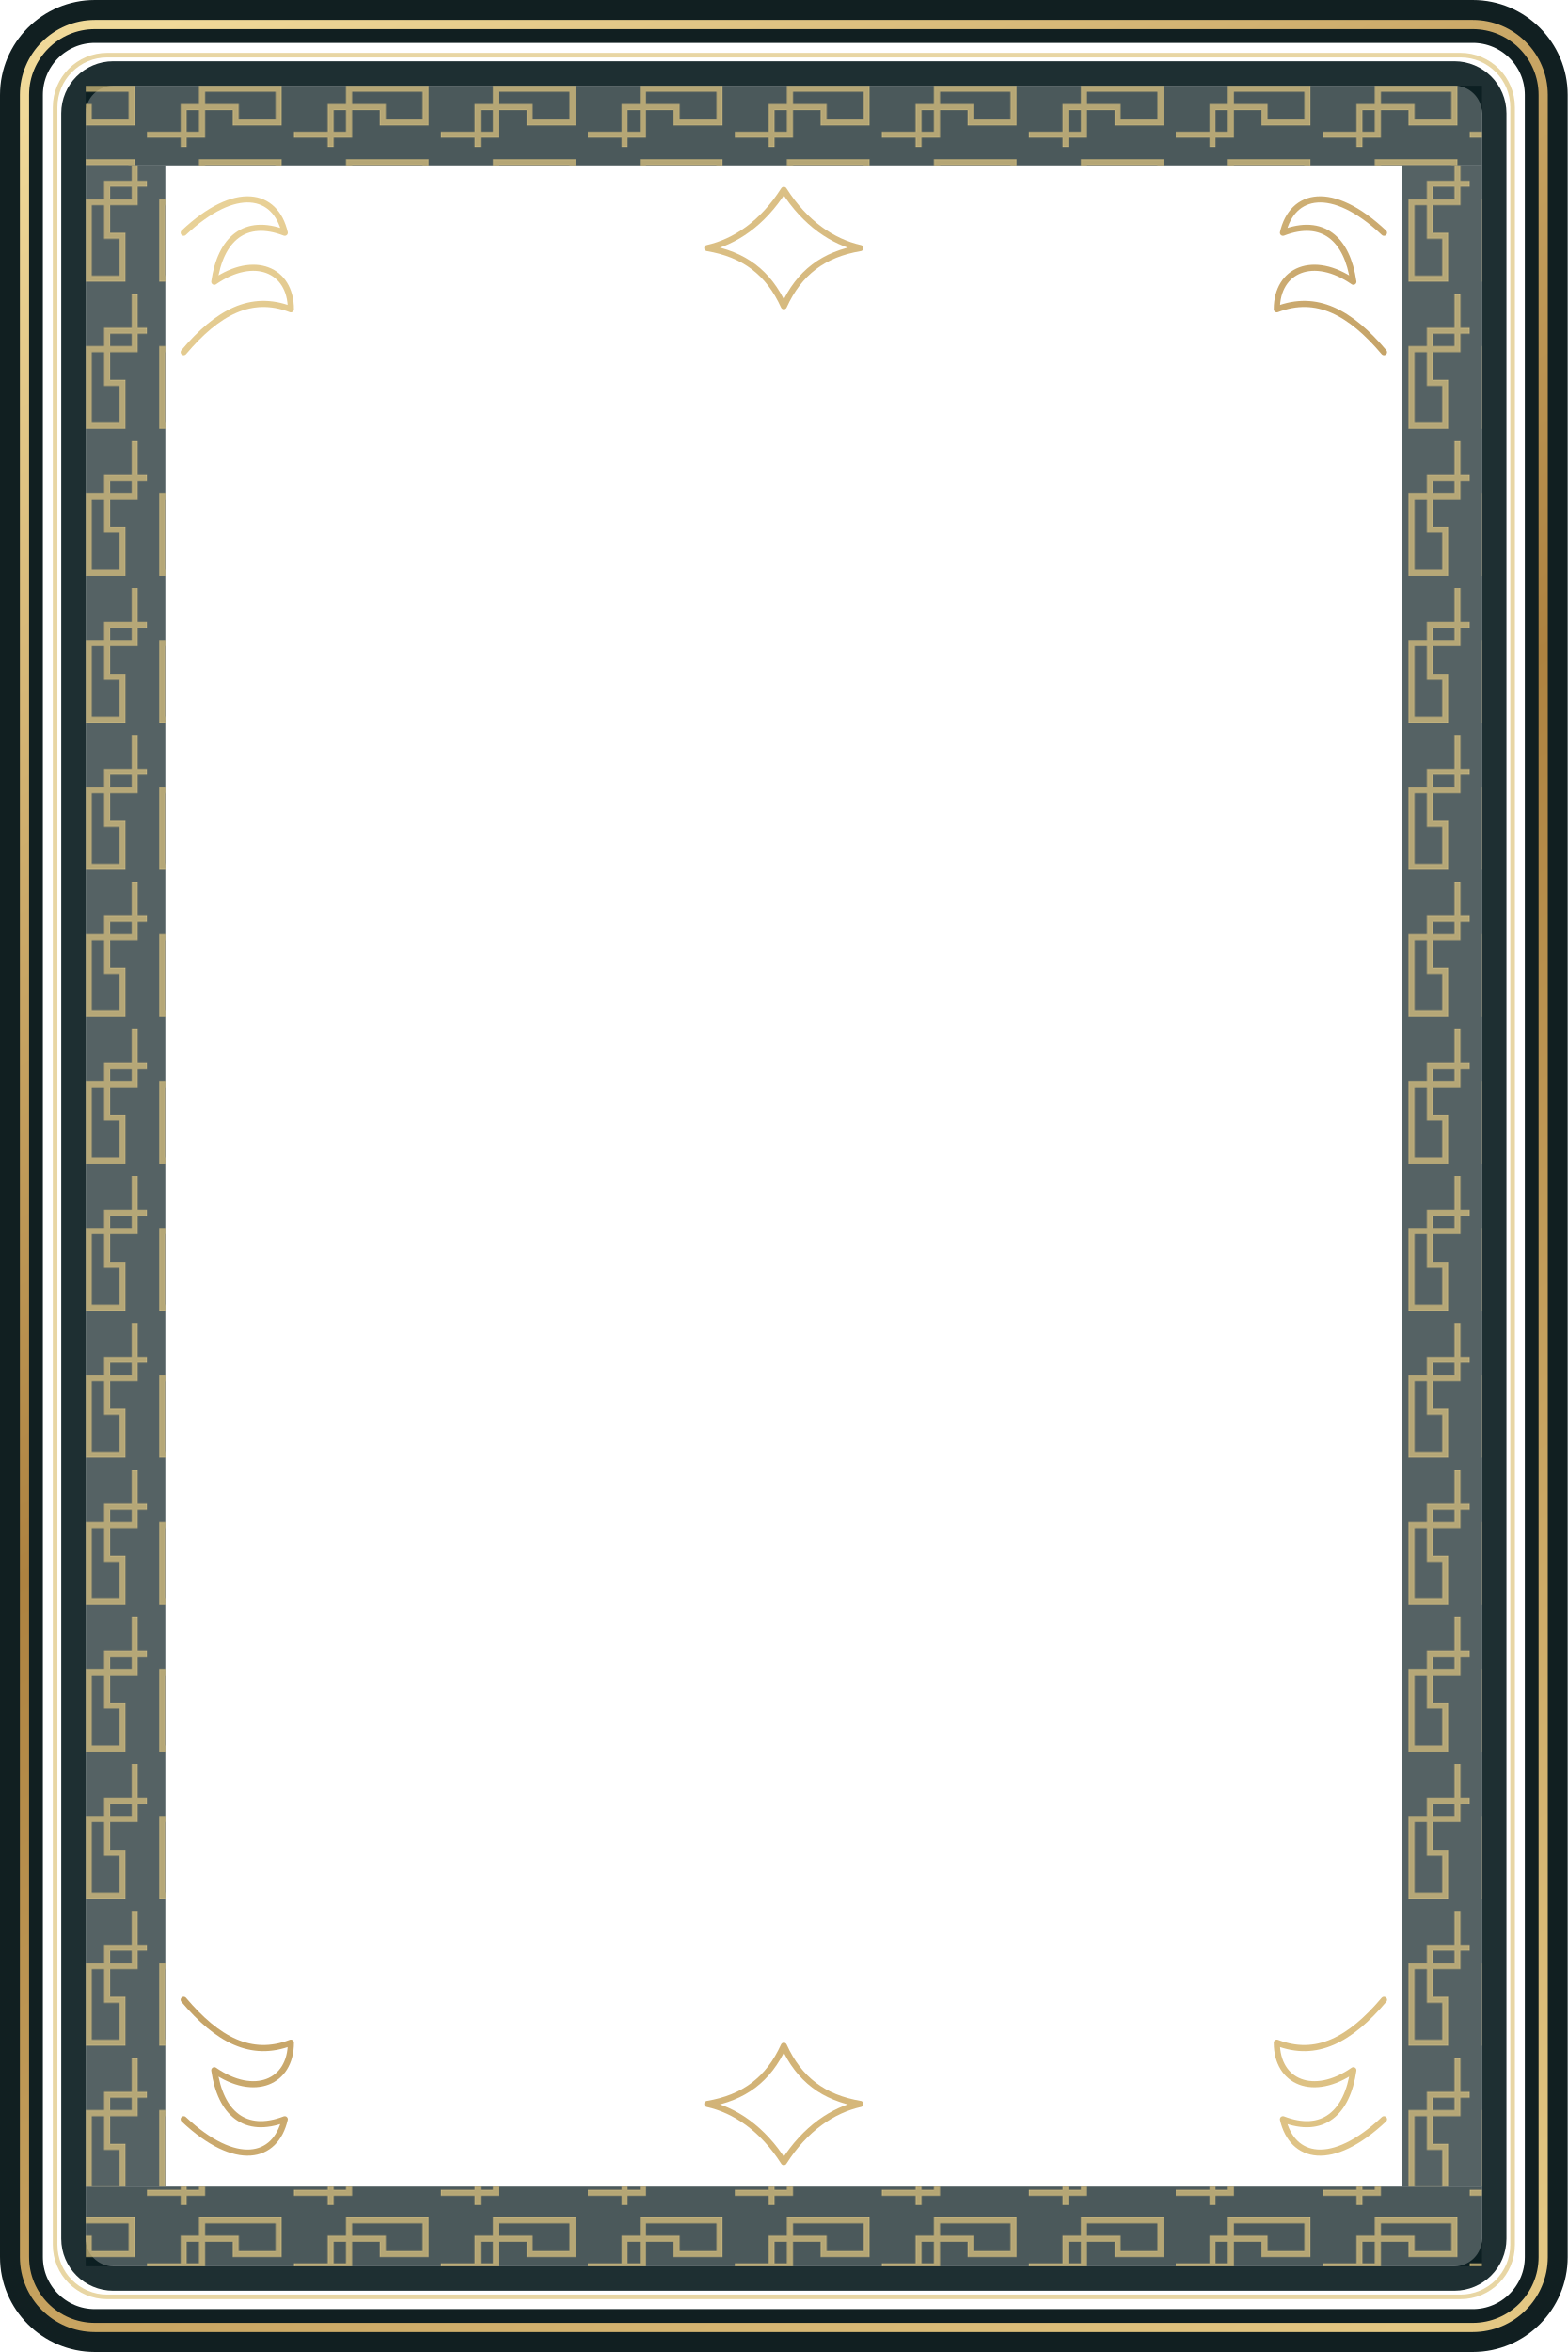
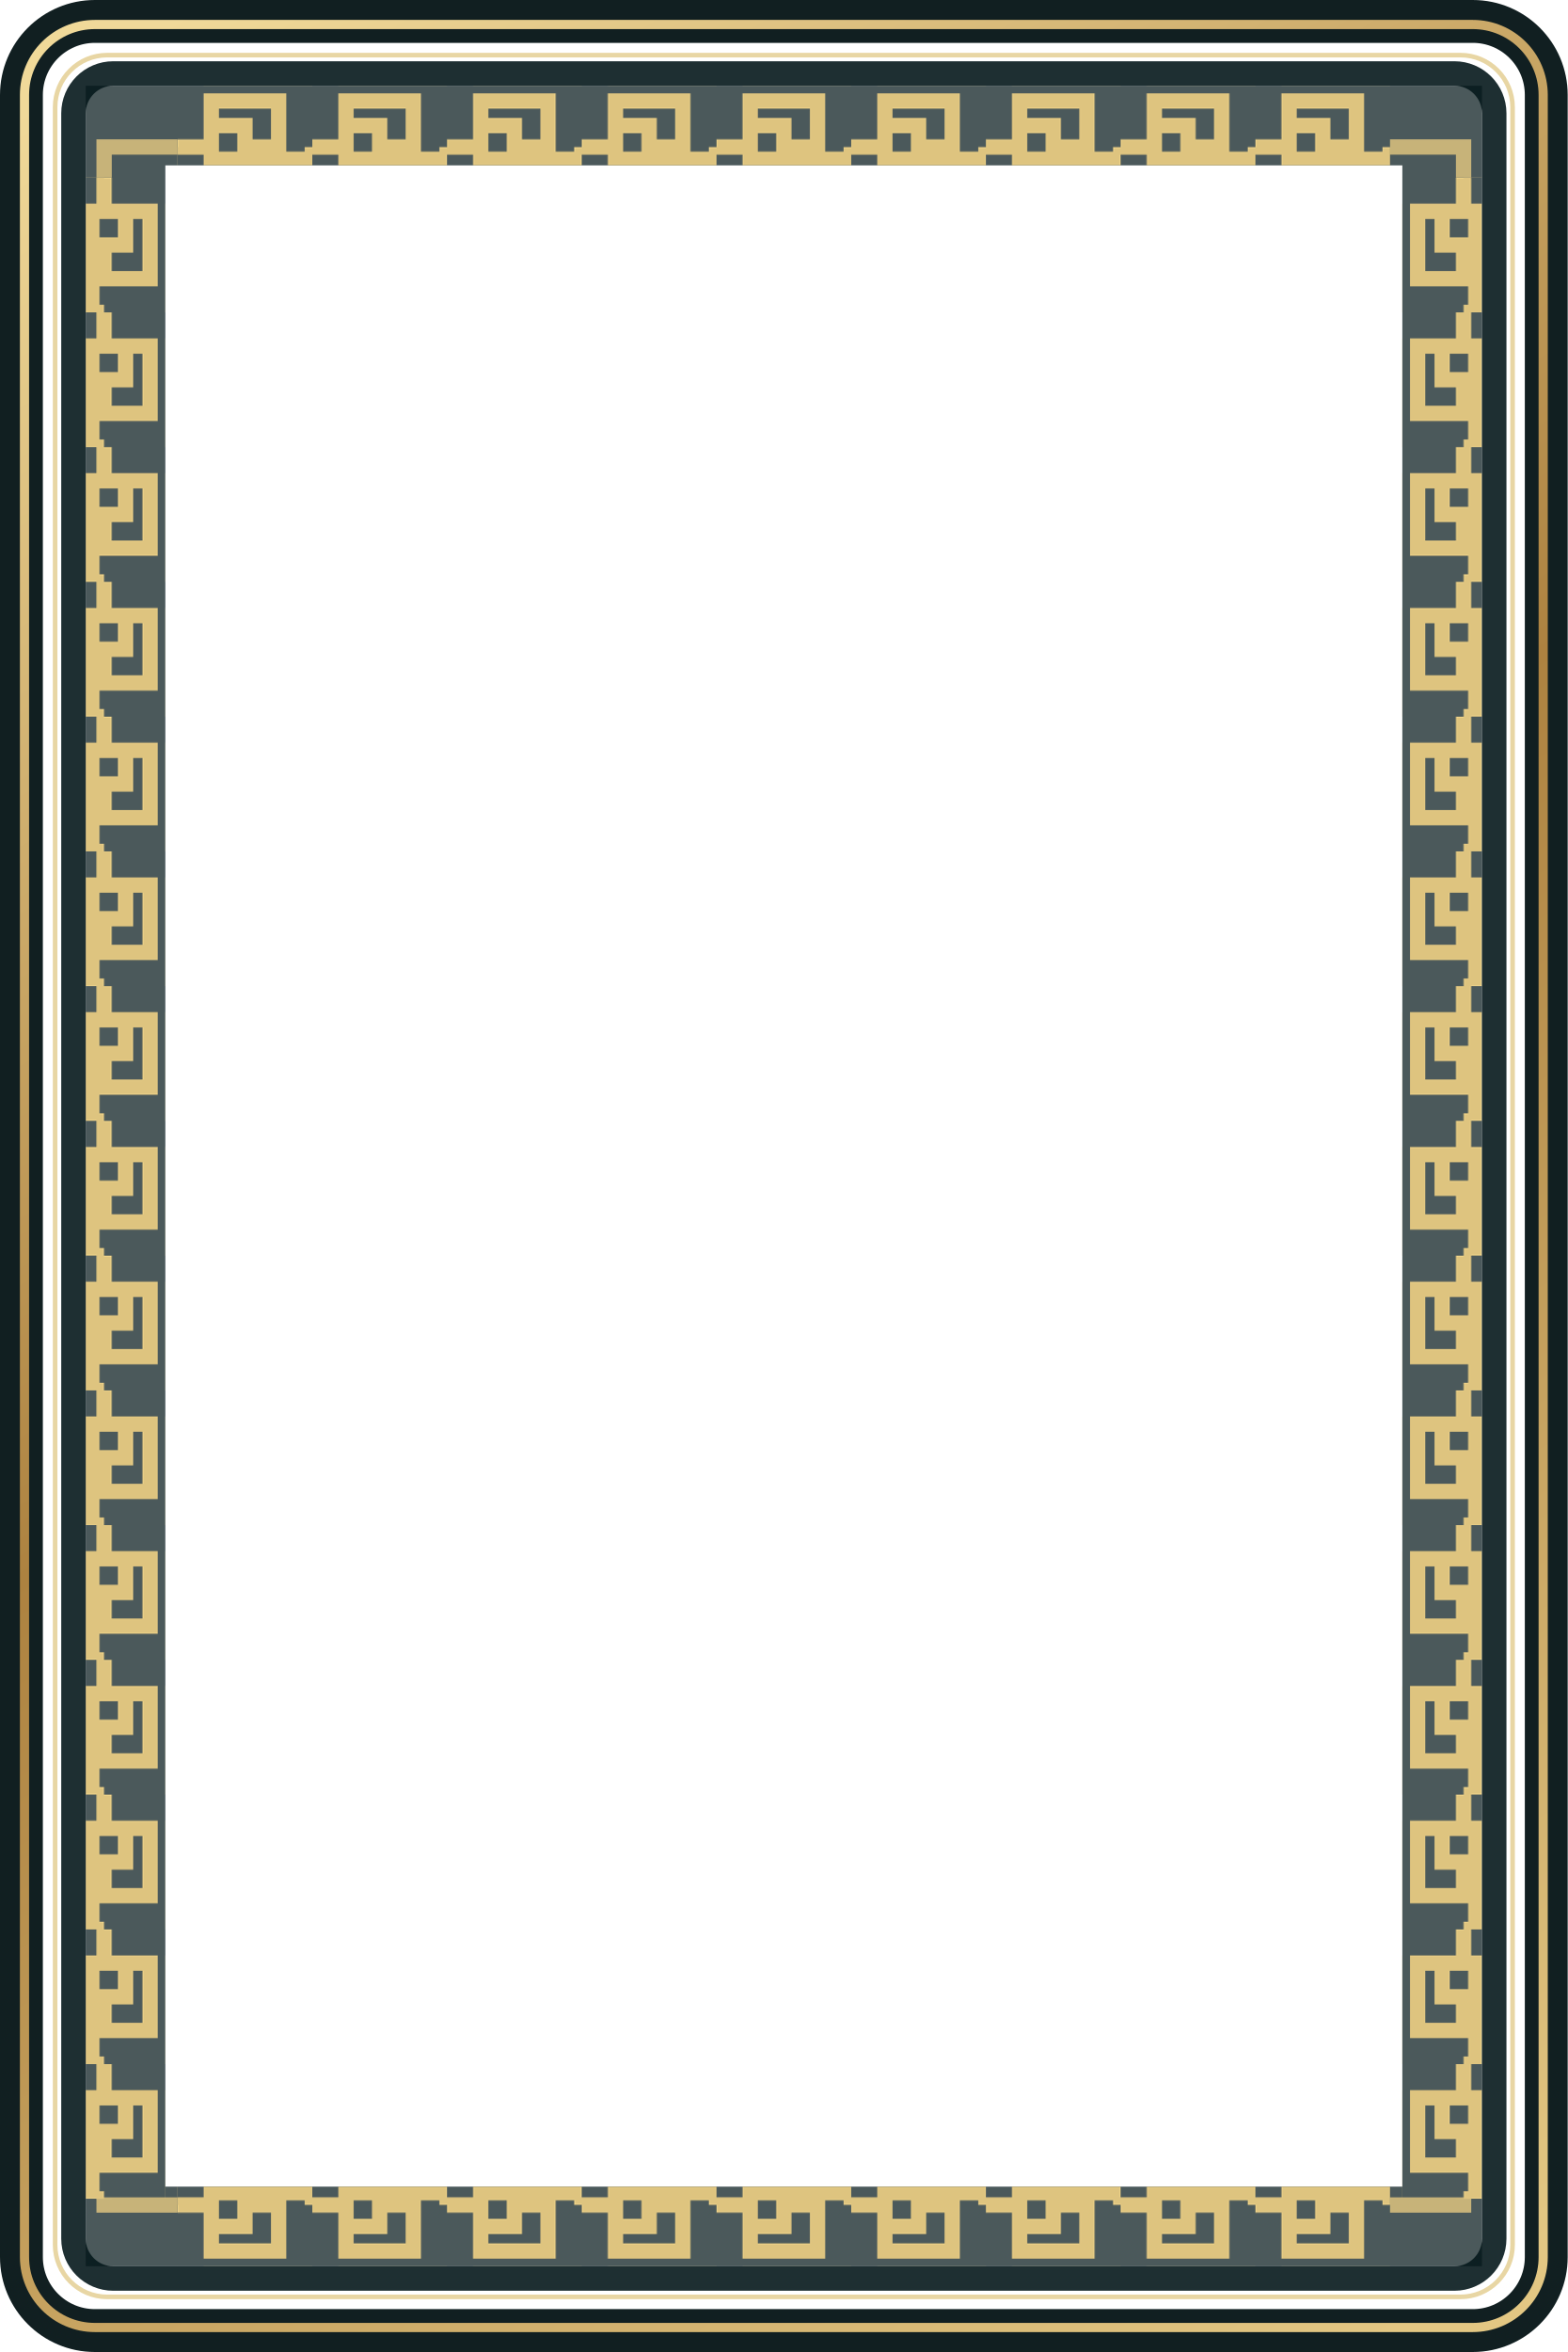
<svg xmlns="http://www.w3.org/2000/svg" viewBox="0 0 512 768" fill="none">
  <defs>
    <linearGradient id="gold" x1="34" y1="20" x2="478" y2="748" gradientUnits="userSpaceOnUse">
      <stop stop-color="#f0d999" />
      <stop offset="0.48" stop-color="#ad8240" />
      <stop offset="1" stop-color="#e3c783" />
    </linearGradient>
-     <pattern id="meander-h" width="48" height="24" patternUnits="userSpaceOnUse">
-       <path d="M0 20h18V5h25v11H29v-5H12v13" stroke="#dec47f" stroke-width="2" stroke-linecap="square" stroke-linejoin="miter" />
+     <pattern id="linked-key-h" x="58" y="28" width="44" height="26" patternUnits="userSpaceOnUse">
+       <path d="M0 20H11V5H33V20H22V13H11V24H44V20" stroke="#dec47f" stroke-width="5" stroke-linecap="butt" stroke-linejoin="miter" />
    </pattern>
-     <pattern id="meander-v" width="24" height="48" patternUnits="userSpaceOnUse">
-       <path d="M20 0v18H5v25h11V29h-5V12h13" stroke="#dec47f" stroke-width="2" stroke-linecap="square" stroke-linejoin="miter" />
+     <pattern id="linked-key-h-bottom" x="58" y="714" width="44" height="26" patternUnits="userSpaceOnUse">
+       <path d="M0 6H11V21H33V6H22V13H11V2H44V6" stroke="#dec47f" stroke-width="5" stroke-linecap="butt" stroke-linejoin="miter" />
+     </pattern>
+     <pattern id="linked-key-v-left" x="28" y="58" width="26" height="44" patternUnits="userSpaceOnUse">
+       <path d="M6 0V11H21V33H6V22H13V11H2V44H6" stroke="#dec47f" stroke-width="5" stroke-linecap="butt" stroke-linejoin="miter" />
+     </pattern>
+     <pattern id="linked-key-v-right" x="458" y="58" width="26" height="44" patternUnits="userSpaceOnUse">
+       <path d="M20 0V11H5V33H20V22H13V11H24V44H20" stroke="#dec47f" stroke-width="5" stroke-linecap="butt" stroke-linejoin="miter" />
    </pattern>
  </defs>
  <rect x="7" y="7" width="498" height="754" rx="24" stroke="#031114" stroke-opacity=".94" stroke-width="14" />
  <rect x="8" y="8" width="496" height="752" rx="23" stroke="url(#gold)" stroke-width="3" />
  <rect x="18" y="18" width="476" height="732" rx="17" stroke="#e0c682" stroke-opacity=".72" stroke-width="1.5" />
  <rect x="24" y="24" width="464" height="720" rx="13" stroke="#06191c" stroke-opacity=".9" stroke-width="8" />
-   <rect x="28" y="28" width="456" height="26" fill="#06191c" fill-opacity=".72" />
-   <rect x="28" y="714" width="456" height="26" fill="#06191c" fill-opacity=".72" />
-   <rect x="28" y="28" width="456" height="26" fill="url(#meander-h)" opacity=".72" />
-   <rect x="28" y="714" width="456" height="26" fill="url(#meander-h)" opacity=".72" />
-   <rect x="28" y="54" width="26" height="660" fill="#06191c" fill-opacity=".68" />
-   <rect x="458" y="54" width="26" height="660" fill="#06191c" fill-opacity=".68" />
-   <rect x="28" y="54" width="26" height="660" fill="url(#meander-v)" opacity=".7" />
-   <rect x="458" y="54" width="26" height="660" fill="url(#meander-v)" opacity=".7" />
-   <g stroke="url(#gold)" stroke-width="2" stroke-linecap="round" stroke-linejoin="round" opacity=".9">
-     <path d="M60 76c17-16 30-13 33 0-13-5-21 2-23 16 13-9 25-4 25 9-13-5-24 1-35 14" />
-     <path d="M452 76c-17-16-30-13-33 0 13-5 21 2 23 16-13-9-25-4-25 9 13-5 24 1 35 14" />
-     <path d="M60 692c17 16 30 13 33 0-13 5-21-2-23-16 13 9 25 4 25-9-13 5-24-1-35-14" />
-     <path d="M452 692c-17 16-30 13-33 0 13 5 21-2 23-16-13 9-25 4-25-9 13 5 24-1 35-14" />
-     <path d="M256 62c-7 11-16 17-25 19 12 2 20 8 25 19 5-11 13-17 25-19-9-2-18-8-25-19Z" />
-     <path d="M256 706c-7-11-16-17-25-19 12-2 20-8 25-19 5 11 13 17 25 19-9 2-18 8-25 19Z" />
-   </g>
+   <path d="M41 41H471V727H41Z" stroke="#06191c" stroke-opacity=".72" stroke-width="26" stroke-linejoin="miter" />
+   <rect x="58" y="28" width="396" height="26" fill="url(#linked-key-h)" />
+   <rect x="58" y="714" width="396" height="26" fill="url(#linked-key-h-bottom)" />
+   <rect x="28" y="58" width="26" height="660" fill="url(#linked-key-v-left)" />
+   <rect x="458" y="58" width="26" height="660" fill="url(#linked-key-v-right)" />
+   <path d="M58 48H34V58M454 48H478V58M34 718V720H58M478 718V720H454" stroke="#dec47f" stroke-width="5" stroke-linecap="butt" stroke-linejoin="miter" opacity=".84" />
</svg>
